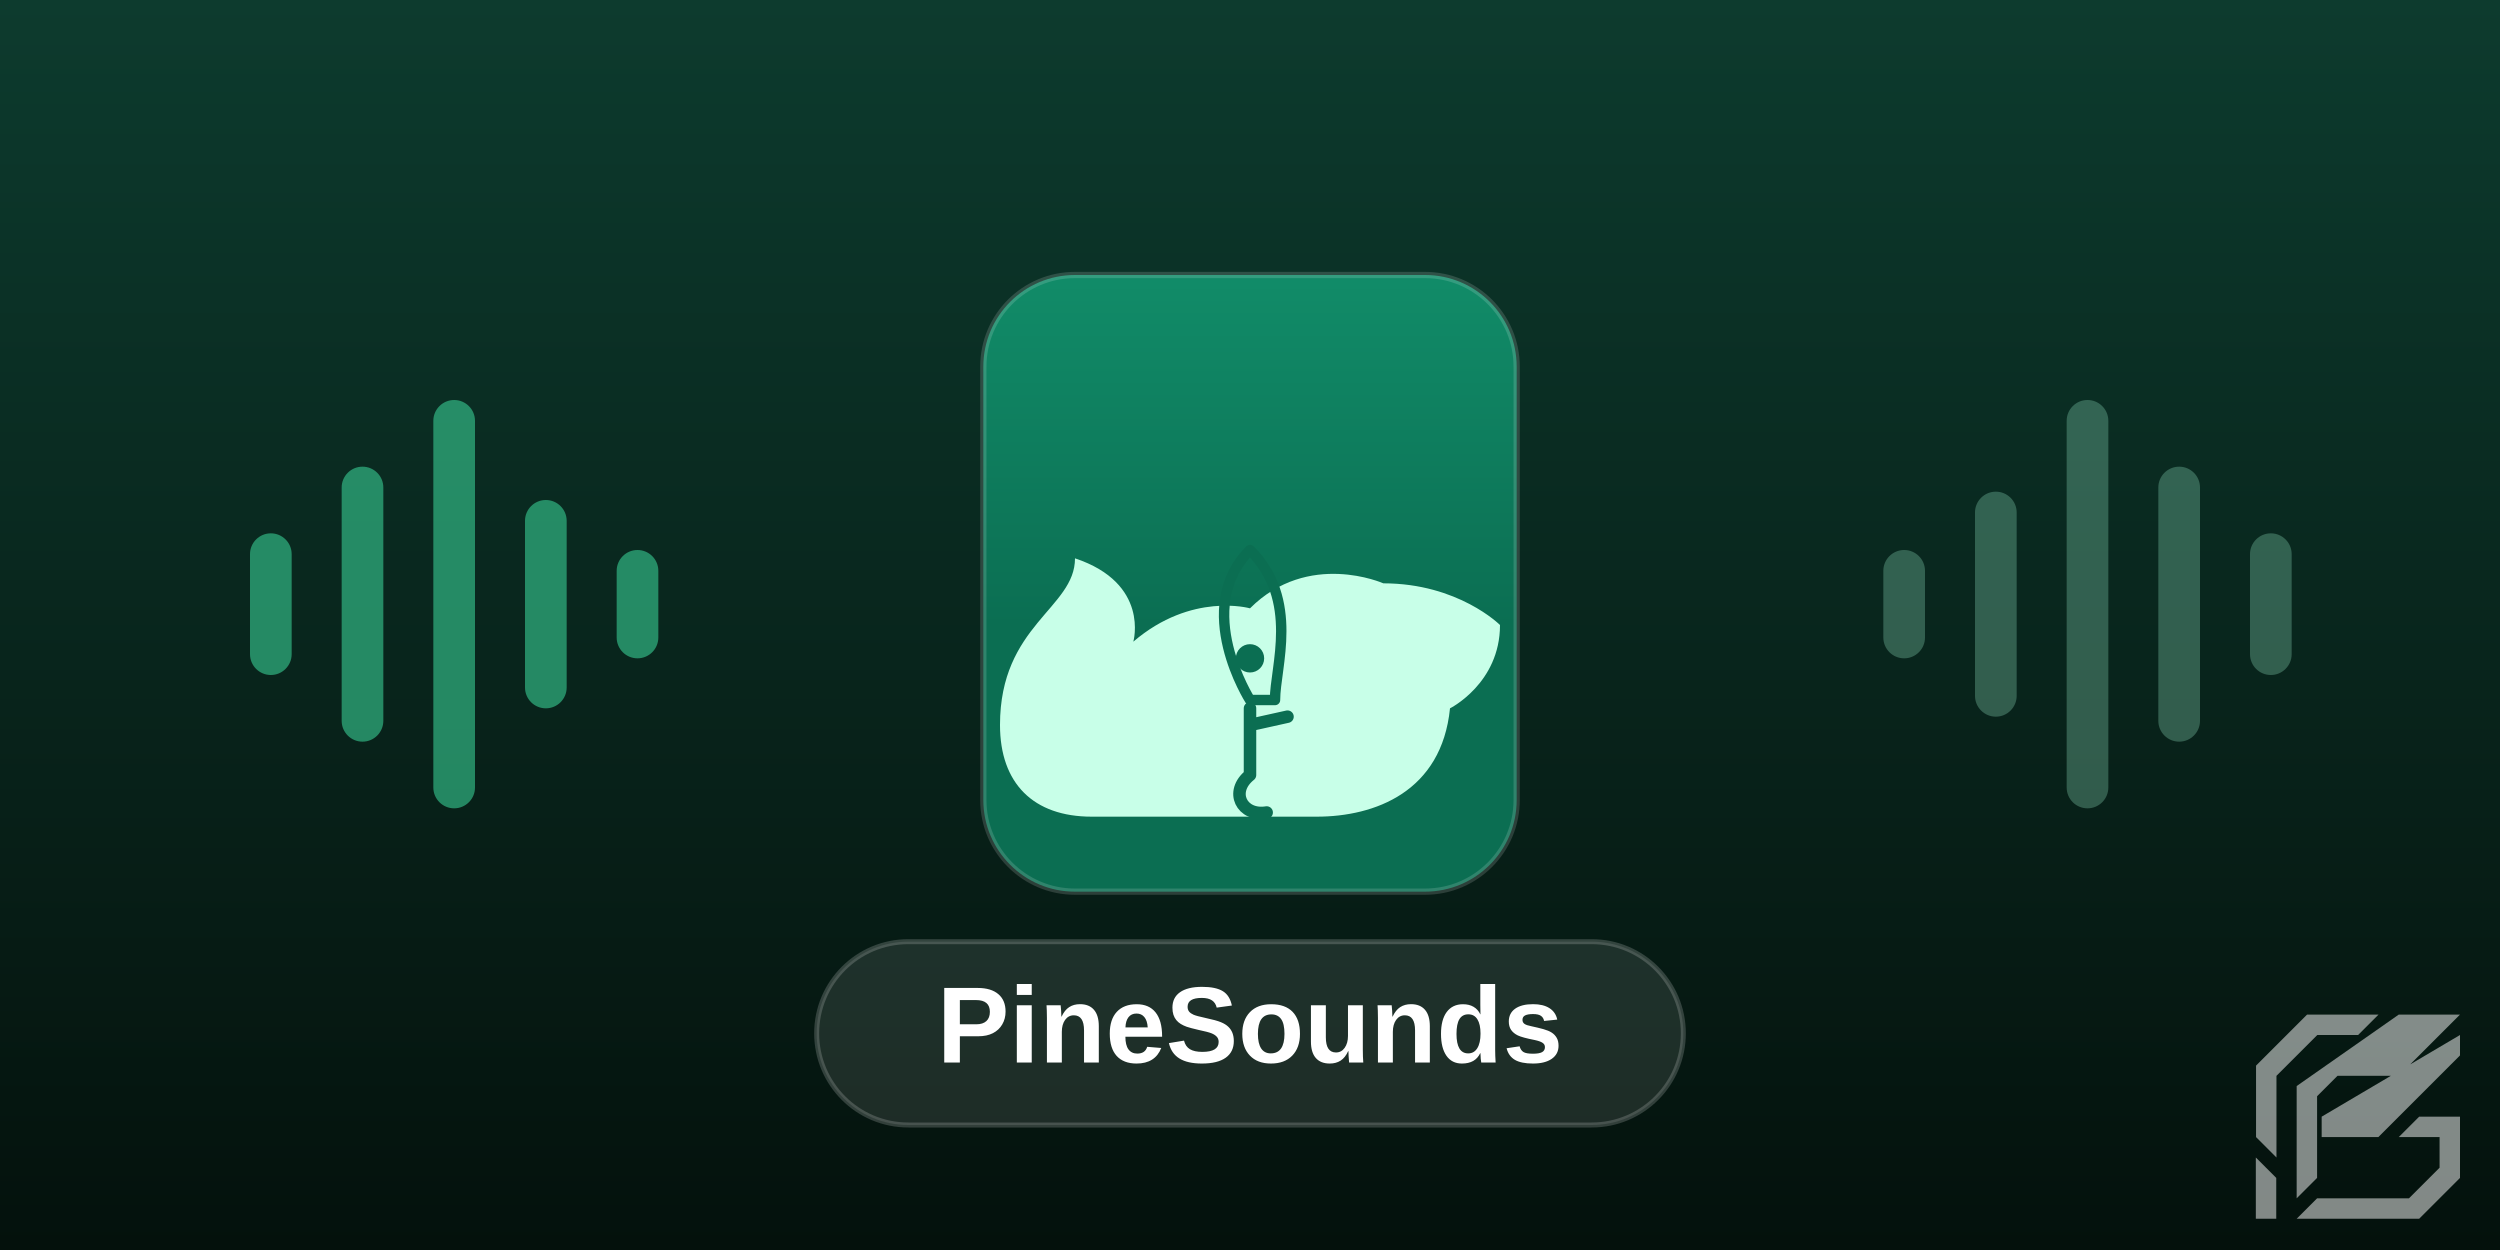
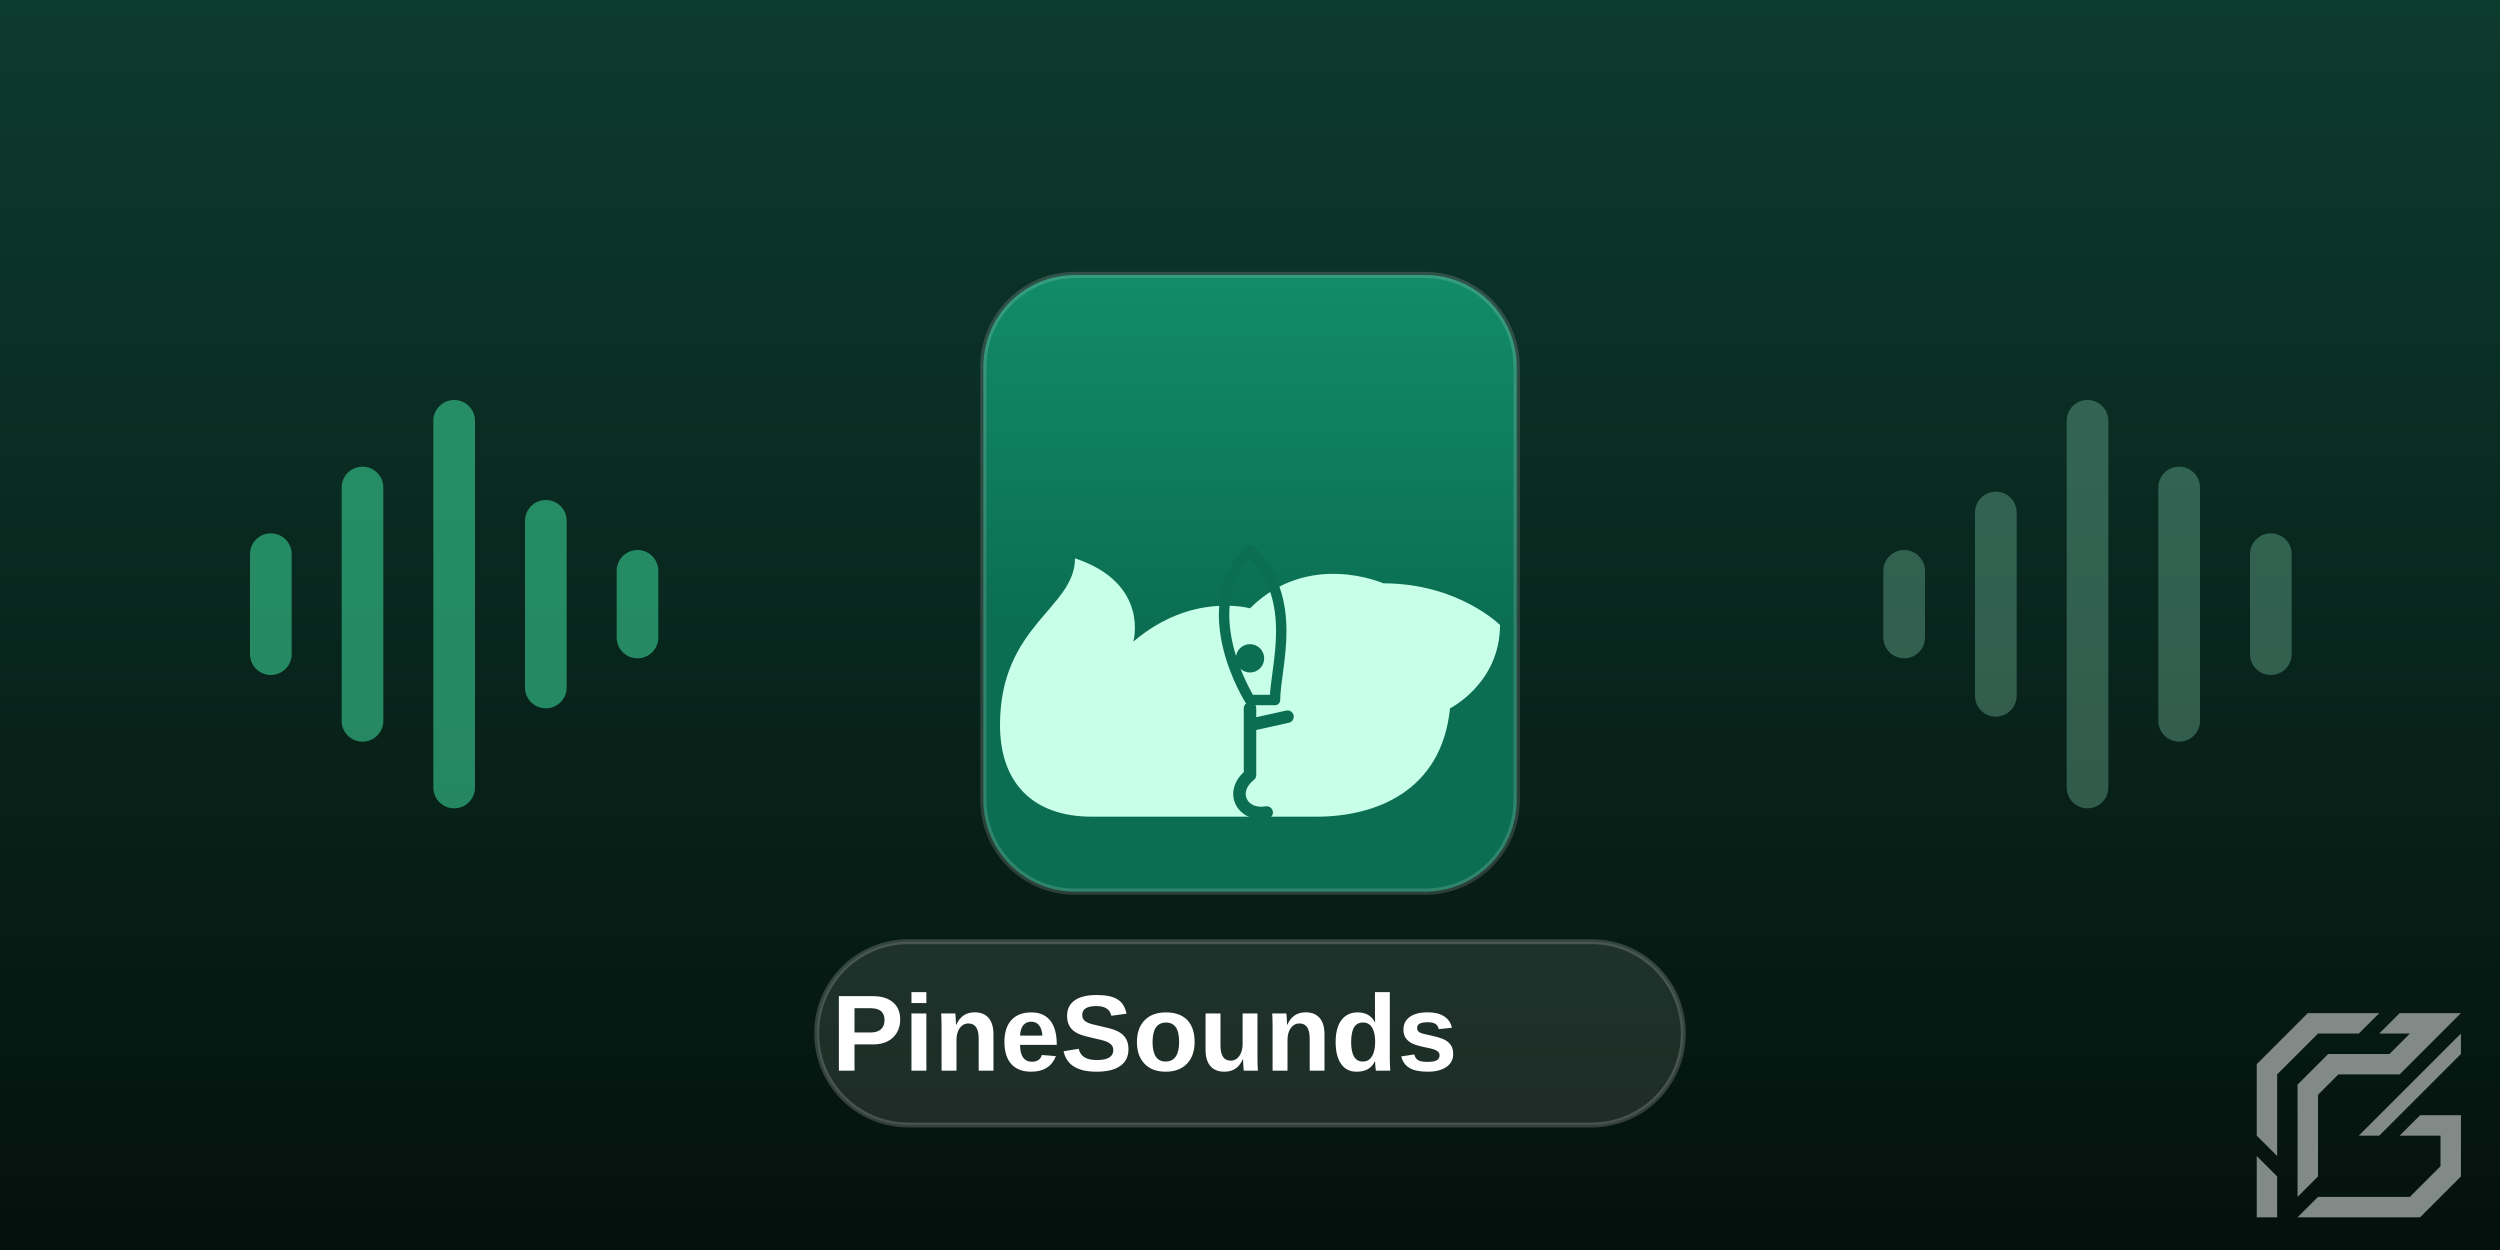
<svg xmlns="http://www.w3.org/2000/svg" version="1.1" width="600" height="300" viewBox="0,0,600,300">
  <defs>
-     <linearGradient x1="0" y1="0" x2="0" y2="300" gradientUnits="userSpaceOnUse" id="c-bg">
+     <linearGradient x1="-60" y1="30" x2="-60" y2="330" gradientUnits="userSpaceOnUse" id="color-1">
      <stop offset="0" stop-color="#0d3b2e" />
      <stop offset="1" stop-color="#04110c" />
    </linearGradient>
-     <linearGradient x1="0" y1="0" x2="0" y2="150" gradientUnits="userSpaceOnUse" id="c-panel">
+     <linearGradient x1="-60" y1="30" x2="-60" y2="180" gradientUnits="userSpaceOnUse" id="color-2">
      <stop offset="0" stop-color="#16a37a" />
      <stop offset="1" stop-color="#0b6e52" />
    </linearGradient>
  </defs>
-   <g stroke="none" stroke-width="1">
-     <path d="M0,300v-300h600v300z" fill="url(#c-bg)" stroke="none" stroke-width="0" />
-     <g fill-opacity="0.55" fill="#3ddc9f">
-       <rect x="60" y="128" width="10" height="34" rx="5" />
-       <rect x="82" y="112" width="10" height="66" rx="5" />
-       <rect x="104" y="96" width="10" height="98" rx="5" />
-       <rect x="126" y="120" width="10" height="50" rx="5" />
-       <rect x="148" y="132" width="10" height="26" rx="5" />
-     </g>
-     <g fill-opacity="0.28" fill="#9ff2d0">
-       <rect x="452" y="132" width="10" height="26" rx="5" />
-       <rect x="474" y="118" width="10" height="54" rx="5" />
-       <rect x="496" y="96" width="10" height="98" rx="5" />
-       <rect x="518" y="112" width="10" height="66" rx="5" />
-       <rect x="540" y="128" width="10" height="34" rx="5" />
-     </g>
-     <g slice-area-rotate="0" transform="rotate(0,300,140)">
-       <rect x="236" y="66" width="128" height="148" rx="22" fill="url(#c-panel)" stroke="#ffffff" stroke-opacity="0.15" stroke-width="1.5" />
-       <path d="M262,196C248,196 240,188 240,174C240,150 258,146 258,134C276,140 272,154 272,154C286,142 300,146 300,146C314,132 332,140 332,140C350,140 360,150 360,150C360,164 348,170 348,170C346,190 330,196 316,196Z" fill="#c8ffe8" />
-       <path d="M300,168C300,168 286,146 300,132C312,144 306,160 306,168Z" fill="none" stroke="#0b6e52" stroke-width="2.5" stroke-linecap="round" stroke-linejoin="round" />
-       <g transform="translate(300,158)">
-         <circle cx="0" cy="0" r="3.4" fill="#0b6e52" />
+   <g transform="translate(60,-30)">
+     <g stroke-miterlimit="10">
+       <path d="M-60,330v-300h600v300z" fill="url(#color-1)" stroke="none" stroke-width="0" stroke-linecap="butt" stroke-linejoin="miter" />
+       <g fill-opacity="0.55" fill="#3ddc9f" stroke="none" stroke-width="1" stroke-linecap="butt" stroke-linejoin="miter">
+         <path d="M5,192c-2.761,0 -5,-2.239 -5,-5v-24c0,-2.761 2.239,-5 5,-5v0c2.761,0 5,2.239 5,5v24c0,2.761 -2.239,5 -5,5z" />
+         <path d="M27,208c-2.761,0 -5,-2.239 -5,-5v-56c0,-2.761 2.239,-5 5,-5v0c2.761,0 5,2.239 5,5v56c0,2.761 -2.239,5 -5,5z" />
+         <path d="M49,224c-2.761,0 -5,-2.239 -5,-5v-88c0,-2.761 2.239,-5 5,-5v0c2.761,0 5,2.239 5,5v88c0,2.761 -2.239,5 -5,5z" />
+         <path d="M71,200c-2.761,0 -5,-2.239 -5,-5v-40c0,-2.761 2.239,-5 5,-5v0c2.761,0 5,2.239 5,5v40c0,2.761 -2.239,5 -5,5z" />
+         <path d="M93,188c-2.761,0 -5,-2.239 -5,-5v-16c0,-2.761 2.239,-5 5,-5v0c2.761,0 5,2.239 5,5v16c0,2.761 -2.239,5 -5,5z" />
      </g>
-       <path d="M300,170 v16 M300,186 c-5,4 -2,10 4,9 M300,174 l9,-2" fill="none" stroke="#0b6e52" stroke-width="3" stroke-linecap="round" />
-     </g>
-     <g>
-       <rect x="196" y="226" width="208" height="44" rx="22" fill="#ffffff" fill-opacity="0.1" stroke="#ffffff" stroke-opacity="0.18" stroke-width="1.2" />
-       <text font-size="26" fill="#ffffff" font-family="Segoe UI, Arial, sans-serif" font-weight="700" text-anchor="middle" x="300" y="255">PineSounds</text>
-     </g>
-     <g fill="#ffffff" fill-opacity="0.5">
-       <path d="M553.7,243.5 h17.15 l-4.9,4.9 h-9.8 l-9.8,9.8 v19.6 l-4.9,-4.9 v-17.15 z M541.4,277.8 v14.7 h4.9 v-9.8 z M575.7,243.5 h14.7 l-14.7,14.7 h-14.7 l-4.9,4.9 v19.6 l-4.9,4.9 v-26.95 z M551.2,292.5 l4.9,-4.9 h22.05 l7.35,-7.35 v-7.35 h-9.8 l4.9,-4.9 h9.8 v14.7 l-9.8,9.8 h-29.4 z M590.4,248.4 v4.9 l-19.6,19.6 h-13.6 v-4.9 z" />
+       <g fill-opacity="0.28" fill="#9ff2d0" stroke="none" stroke-width="1" stroke-linecap="butt" stroke-linejoin="miter">
+         <path d="M397,188c-2.761,0 -5,-2.239 -5,-5v-16c0,-2.761 2.239,-5 5,-5v0c2.761,0 5,2.239 5,5v16c0,2.761 -2.239,5 -5,5z" />
+         <path d="M419,202c-2.761,0 -5,-2.239 -5,-5v-44c0,-2.761 2.239,-5 5,-5v0c2.761,0 5,2.239 5,5v44c0,2.761 -2.239,5 -5,5z" />
+         <path d="M441,224c-2.761,0 -5,-2.239 -5,-5v-88c0,-2.761 2.239,-5 5,-5v0c2.761,0 5,2.239 5,5v88c0,2.761 -2.239,5 -5,5z" />
+         <path d="M463,208c-2.761,0 -5,-2.239 -5,-5v-56c0,-2.761 2.239,-5 5,-5v0c2.761,0 5,2.239 5,5v56c0,2.761 -2.239,5 -5,5z" />
+         <path d="M485,192c-2.761,0 -5,-2.239 -5,-5v-24c0,-2.761 2.239,-5 5,-5v0c2.761,0 5,2.239 5,5v24c0,2.761 -2.239,5 -5,5z" />
+       </g>
+       <g>
+         <path d="M198,244c-12.15,0 -22,-9.85 -22,-22v-104c0,-12.15 9.85,-22 22,-22h84c12.15,0 22,9.85 22,22v104c0,12.15 -9.85,22 -22,22z" fill="url(#color-2)" stroke-opacity="0.15" stroke="#ffffff" stroke-width="1.5" stroke-linecap="butt" stroke-linejoin="miter" />
+         <path d="M202,226c-14,0 -22,-8 -22,-22c0,-24 18,-28 18,-40c18,6 14,20 14,20c14,-12 28,-8 28,-8c14,-14 32,-6 32,-6c18,0 28,10 28,10c0,14 -12,20 -12,20c-2,20 -18,26 -32,26z" fill="#c8ffe8" stroke="none" stroke-width="1" stroke-linecap="butt" stroke-linejoin="miter" />
+         <path d="M240,198c0,0 -14,-22 0,-36c12,12 6,28 6,36z" fill="none" stroke="#0b6e52" stroke-width="2.5" stroke-linecap="round" stroke-linejoin="round" />
+         <g fill="#0b6e52" stroke="none" stroke-width="1" stroke-linecap="butt" stroke-linejoin="miter">
+           <path d="M236.6,188c0,-1.878 1.522,-3.4 3.4,-3.4c1.878,0 3.4,1.522 3.4,3.4c0,1.878 -1.522,3.4 -3.4,3.4c-1.878,0 -3.4,-1.522 -3.4,-3.4z" />
+         </g>
+         <path d="M240,216v-16M244,225c-6,1 -9,-5 -4,-9M249,202l-9,2" fill="none" stroke="#0b6e52" stroke-width="3" stroke-linecap="round" stroke-linejoin="miter" />
+       </g>
+       <path d="M158,300c-12.15,0 -22,-9.85 -22,-22v0c0,-12.15 9.85,-22 22,-22h164c12.15,0 22,9.85 22,22v0c0,12.15 -9.85,22 -22,22z" fill-opacity="0.1" fill="#ffffff" stroke-opacity="0.18" stroke="#ffffff" stroke-width="1.2" stroke-linecap="butt" stroke-linejoin="miter" />
+       <text transform="translate(240,286.9591)" font-size="26" xml:space="preserve" fill="#ffffff" stroke="none" stroke-width="1" stroke-linecap="butt" stroke-linejoin="miter" font-family="Segoe UI, Arial, sans-serif" font-weight="700" text-anchor="middle">
+         <tspan x="0" dy="0">PineSounds</tspan>
+       </text>
+       <path d="M493.868,273.154h17.15l-4.9,4.9h-9.8l-9.8,9.8v19.6l-4.9,-4.9v-17.15l12.25,-12.25M481.618,307.454v14.7h4.9v-9.8l-4.9,-4.9M515.918,273.154h14.7l-14.7,14.7h-14.7l-4.9,4.9v19.6l-4.9,4.9v-26.95l7.35,-7.35h14.7l4.9,-4.9h-7.35l4.9,-4.9M491.418,322.154l4.9,-4.9h22.05l7.35,-7.35v-7.35h-9.8l4.9,-4.9h9.8v14.7l-9.8,9.8h-29.4M530.618,278.054v4.9l-19.6,19.6h-4.9z" fill="#828a88" stroke="none" stroke-width="0" stroke-linecap="butt" stroke-linejoin="miter" />
    </g>
  </g>
</svg>
